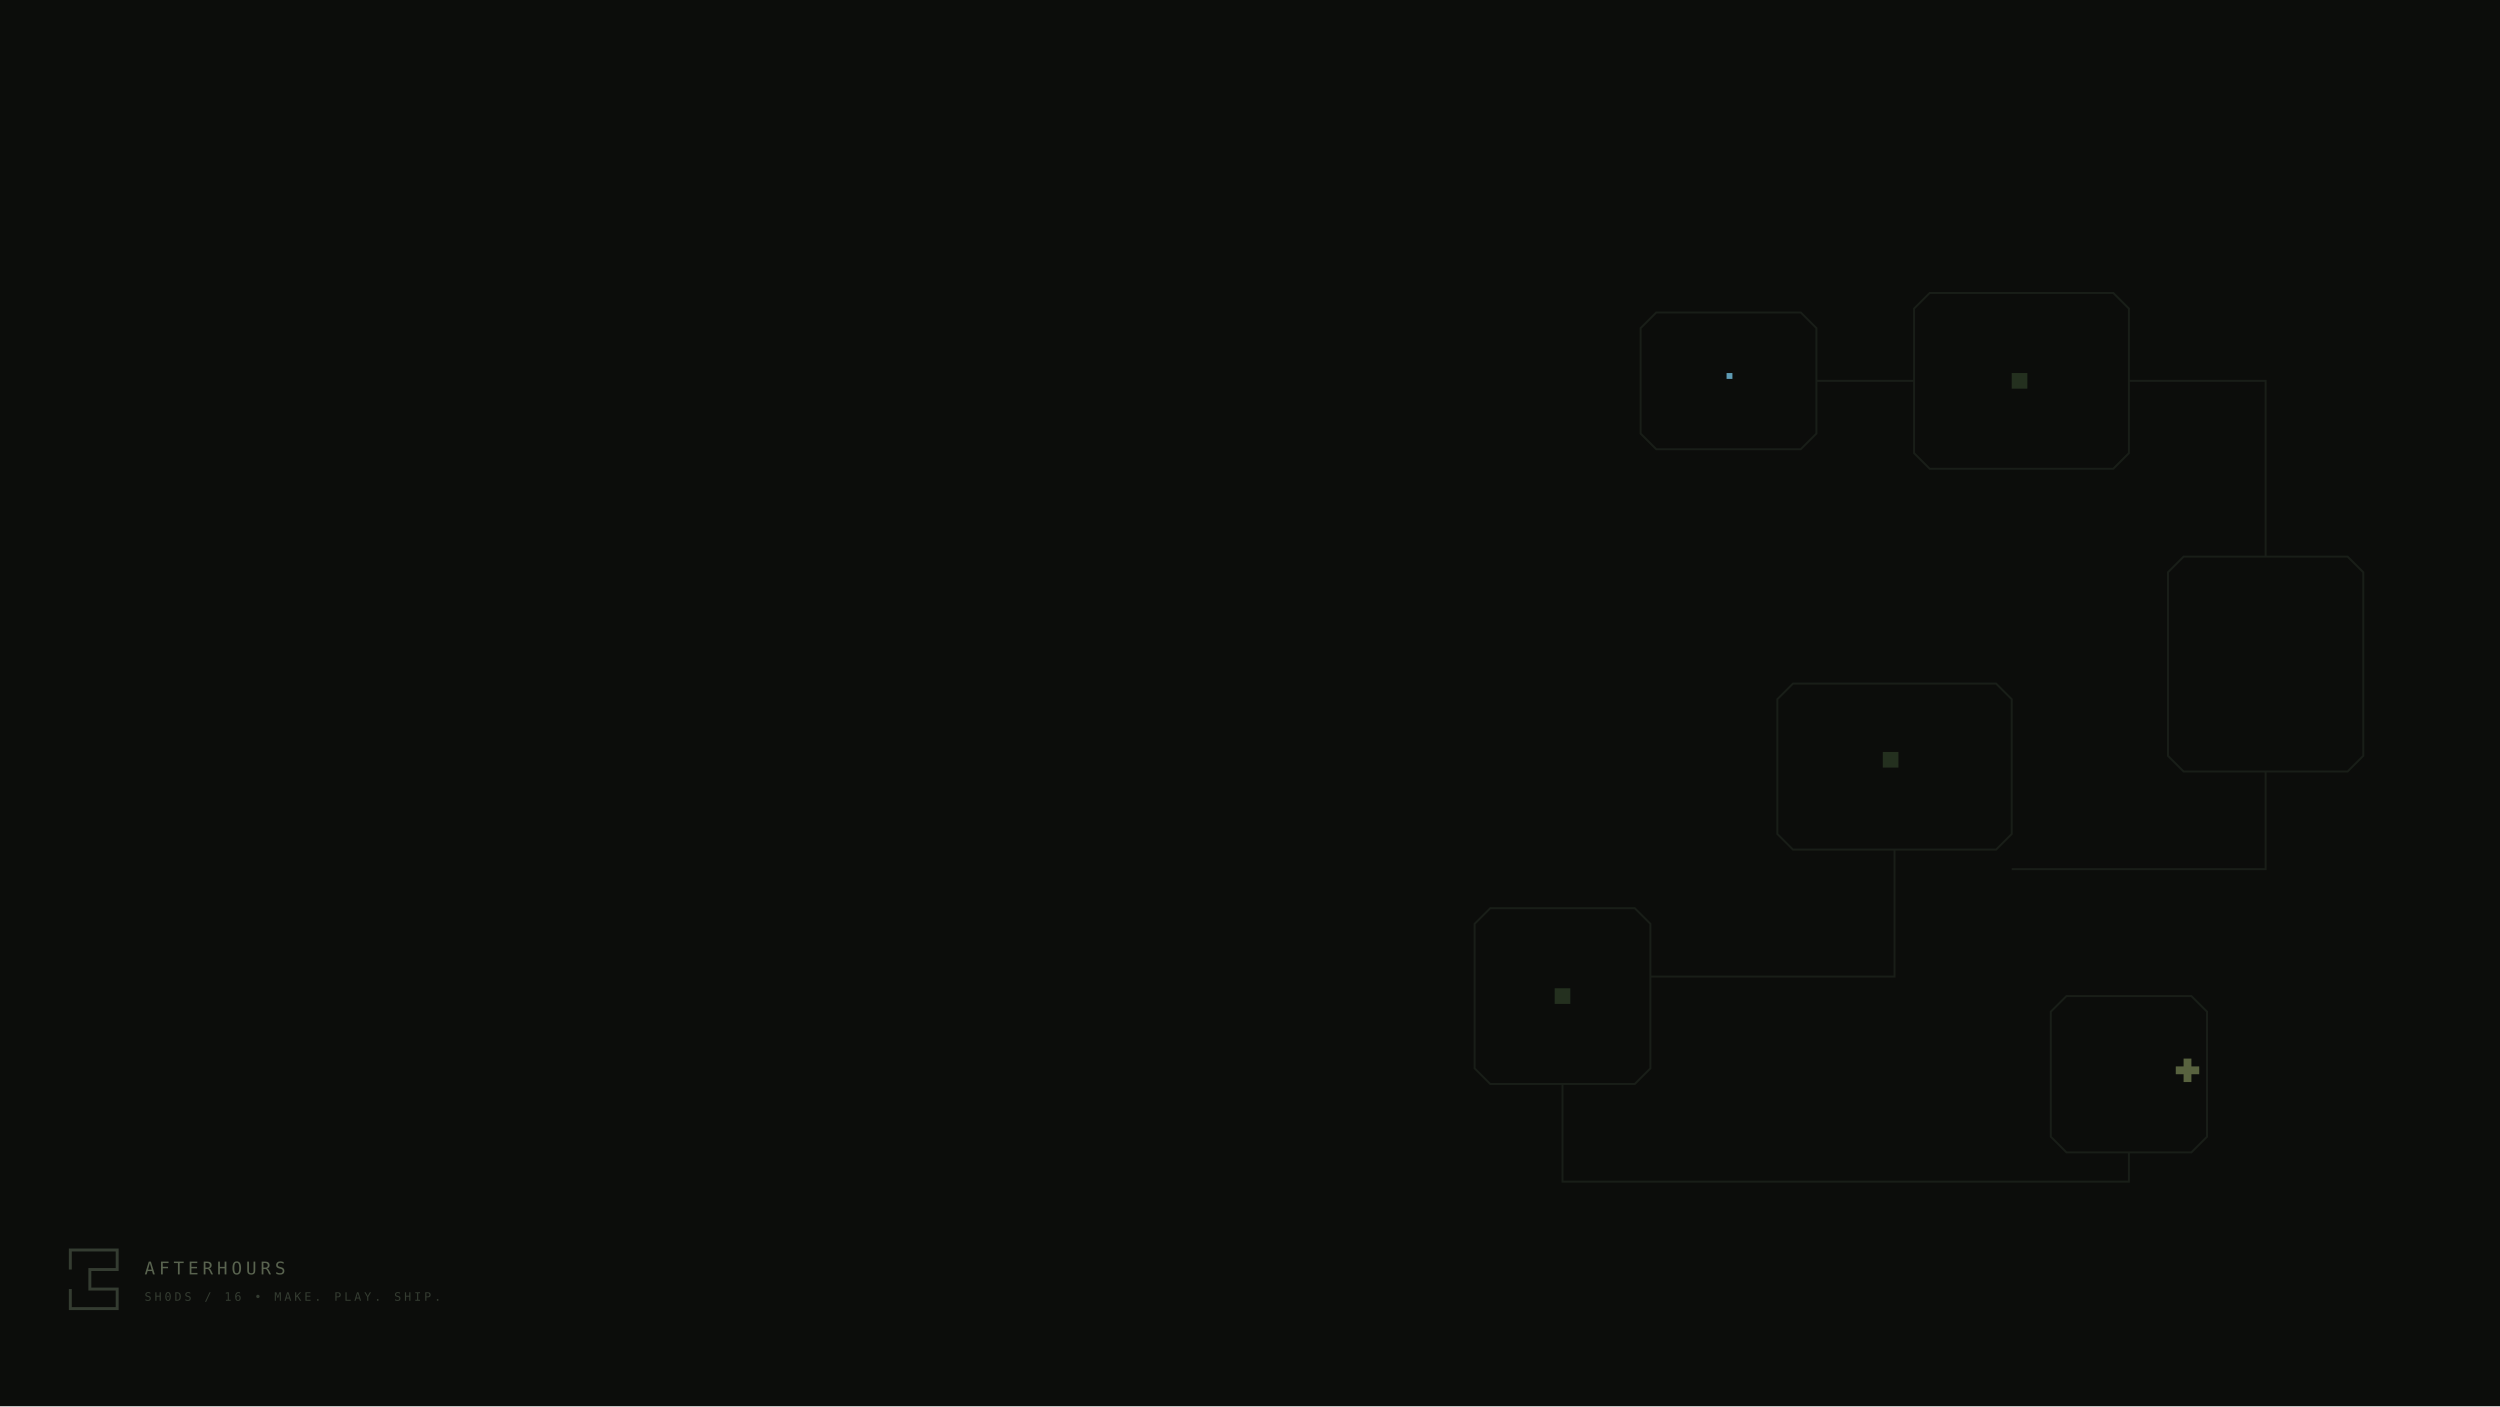
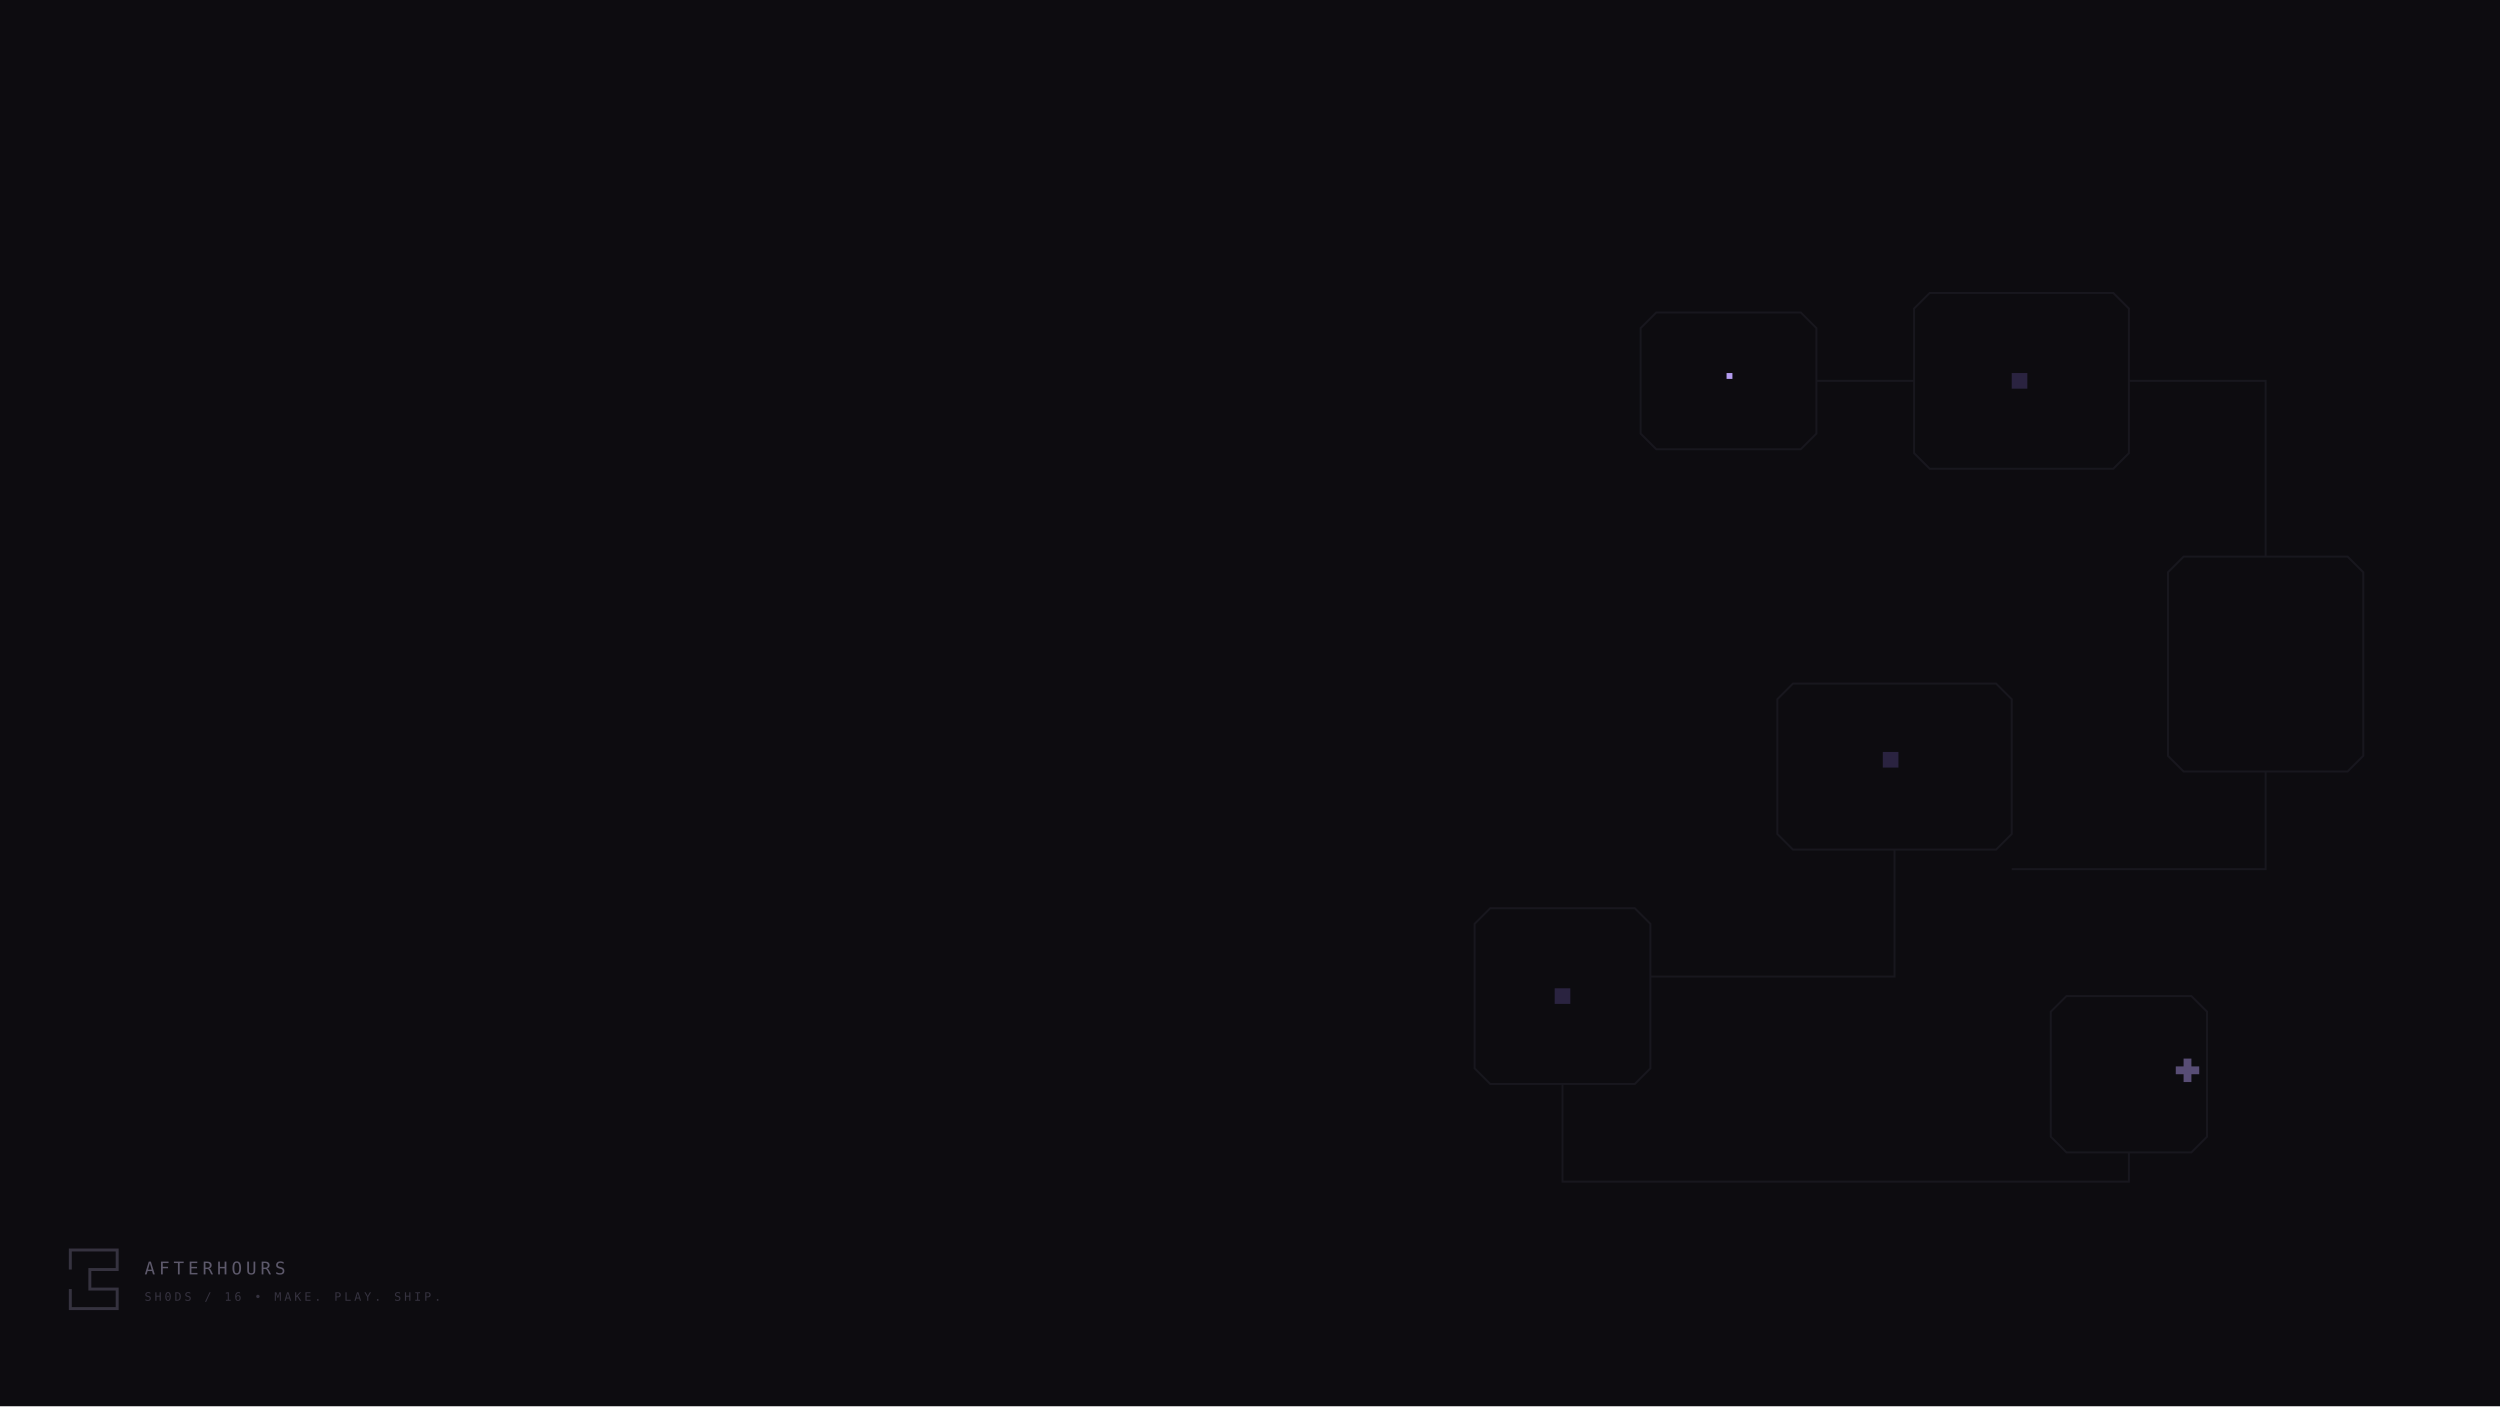
<svg xmlns="http://www.w3.org/2000/svg" width="2560" height="1440" viewBox="0 0 2560 1440">
-   <rect width="2560" height="1440" fill="#0c0d0b" />
-   <g fill="none" stroke="#191e18" stroke-width="2">
+   <rect width="2560" height="1440" fill="#0d0c10" />
+   <g fill="none" stroke="#18171e" stroke-width="2">
    <path d="M1696 320h148l16 16v108l-16 16h-148l-16 -16v-108z" />
    <path d="M1976 300h188l16 16v148l-16 16h-188l-16 -16v-148z" />
    <path d="M2236 570h168l16 16v188l-16 16h-168l-16 -16v-188z" />
    <path d="M1836 700h208l16 16v138l-16 16h-208l-16 -16v-138z" />
    <path d="M1526 930h148l16 16v148l-16 16h-148l-16 -16v-148z" />
    <path d="M2116 1020h128l16 16v128l-16 16h-128l-16 -16v-128z" />
    <path d="M1860 390h100m220 0h140v180m0 220v100h-260m-120-20v130h-250m-90 110v100h580v-30" />
  </g>
-   <g fill="#24301f">
+   <g fill="#2a2340">
    <rect x="2060" y="382" width="16" height="16" />
    <rect x="1928" y="770" width="16" height="16" />
    <rect x="1592" y="1012" width="16" height="16" />
  </g>
-   <g fill="#5e9bb4">
+   <g fill="#b49cf0">
    <rect x="1768" y="382" width="6" height="6" />
  </g>
-   <path d="M2228 1092h8v-8h8v8h8v8h-8v8h-8v-8h-8z" fill="#b4c97f" opacity=".45" />
-   <path d="M72 1300v-20h20m0 60H72v-20m20-40h28v20h-28v20h28v20h-28" fill="none" stroke="#343c31" stroke-width="3" />
-   <text x="148" y="1305" fill="#59634f" font-family="JetBrainsMono Nerd Font, monospace" font-size="18" letter-spacing="4">AFTERHOURS</text>
-   <text x="148" y="1332" fill="#343c31" font-family="JetBrainsMono Nerd Font, monospace" font-size="12" letter-spacing="3">SH0DS / 16   •   MAKE. PLAY. SHIP.</text>
+   <path d="M2228 1092h8v-8h8v8h8v8h-8v8h-8v-8h-8z" fill="#b49cf0" opacity=".45" />
+   <path d="M72 1300v-20h20m0 60H72v-20m20-40h28v20h-28v20h28v20h-28" fill="none" stroke="#35323f" stroke-width="3" />
+   <text x="148" y="1305" fill="#5d596b" font-family="JetBrainsMono Nerd Font, monospace" font-size="18" letter-spacing="4">AFTERHOURS</text>
+   <text x="148" y="1332" fill="#35323f" font-family="JetBrainsMono Nerd Font, monospace" font-size="12" letter-spacing="3">SH0DS / 16   •   MAKE. PLAY. SHIP.</text>
</svg>
